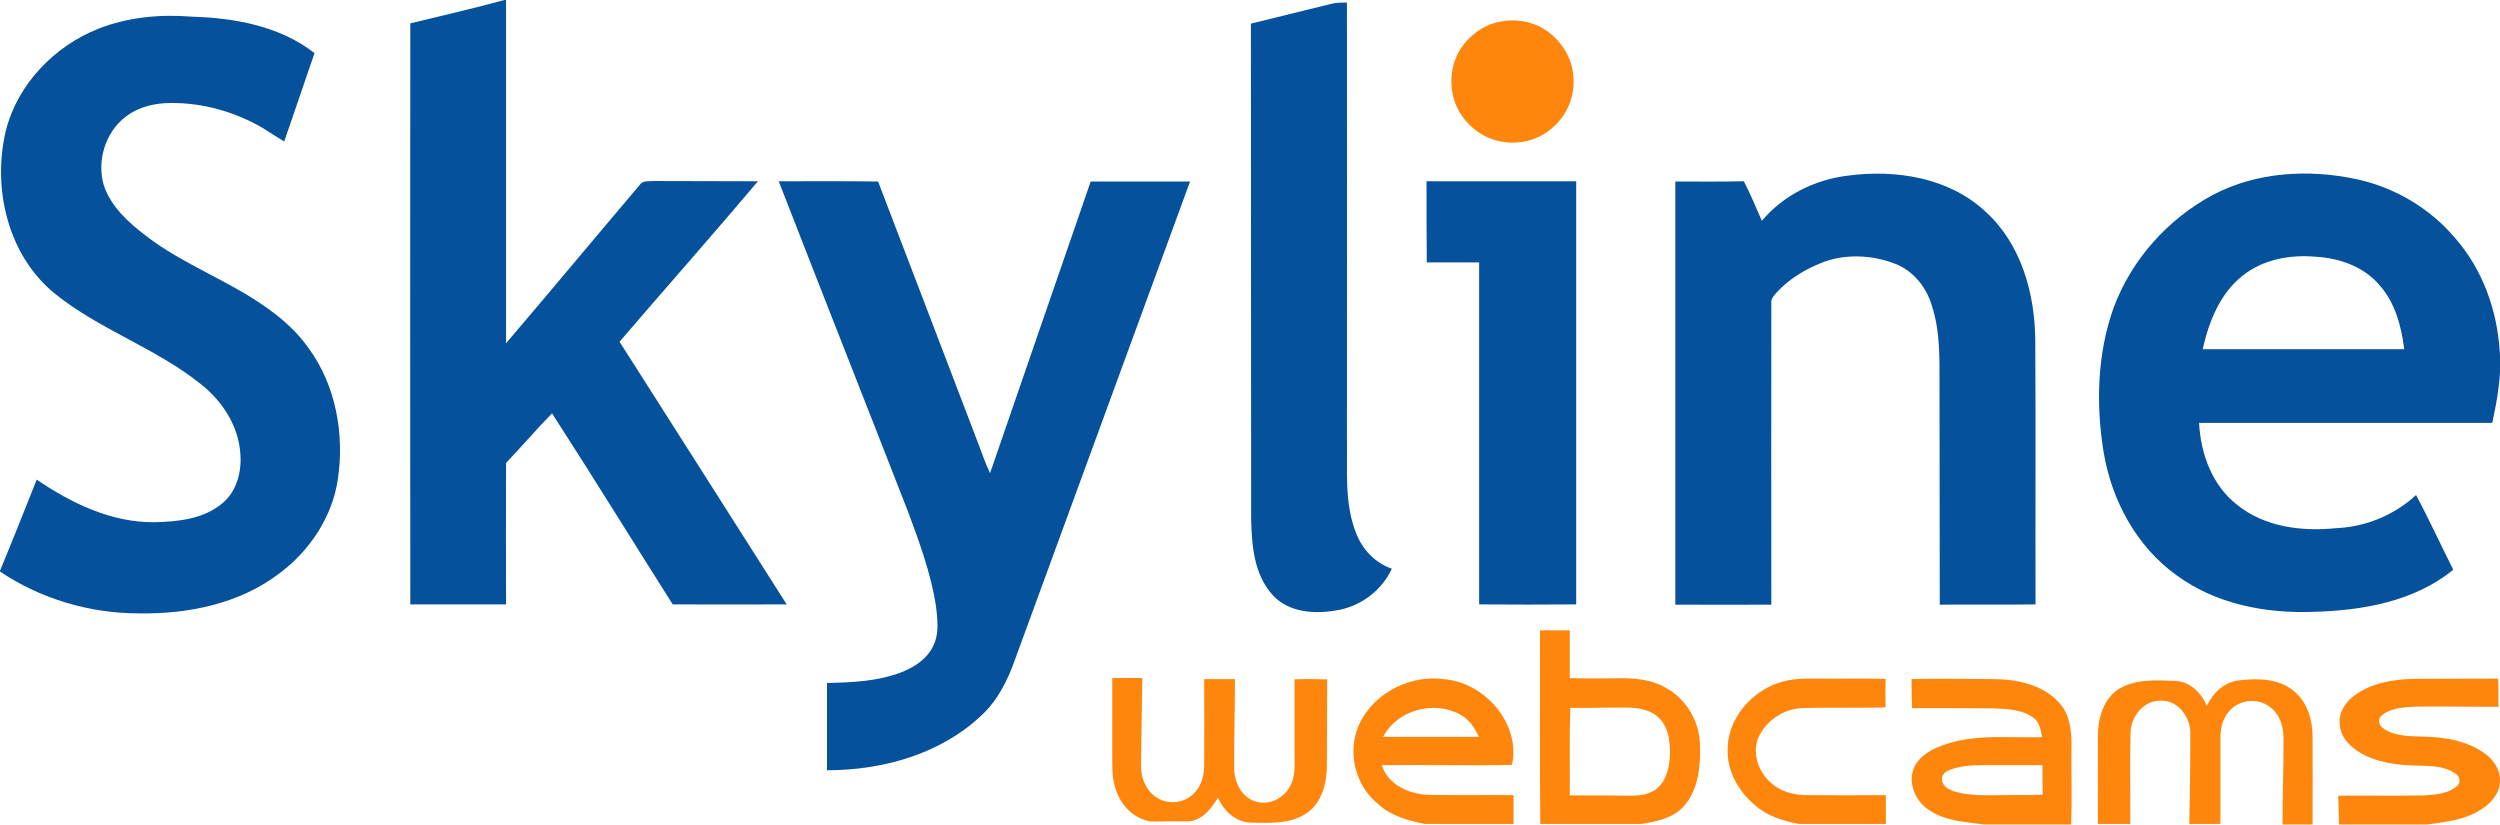
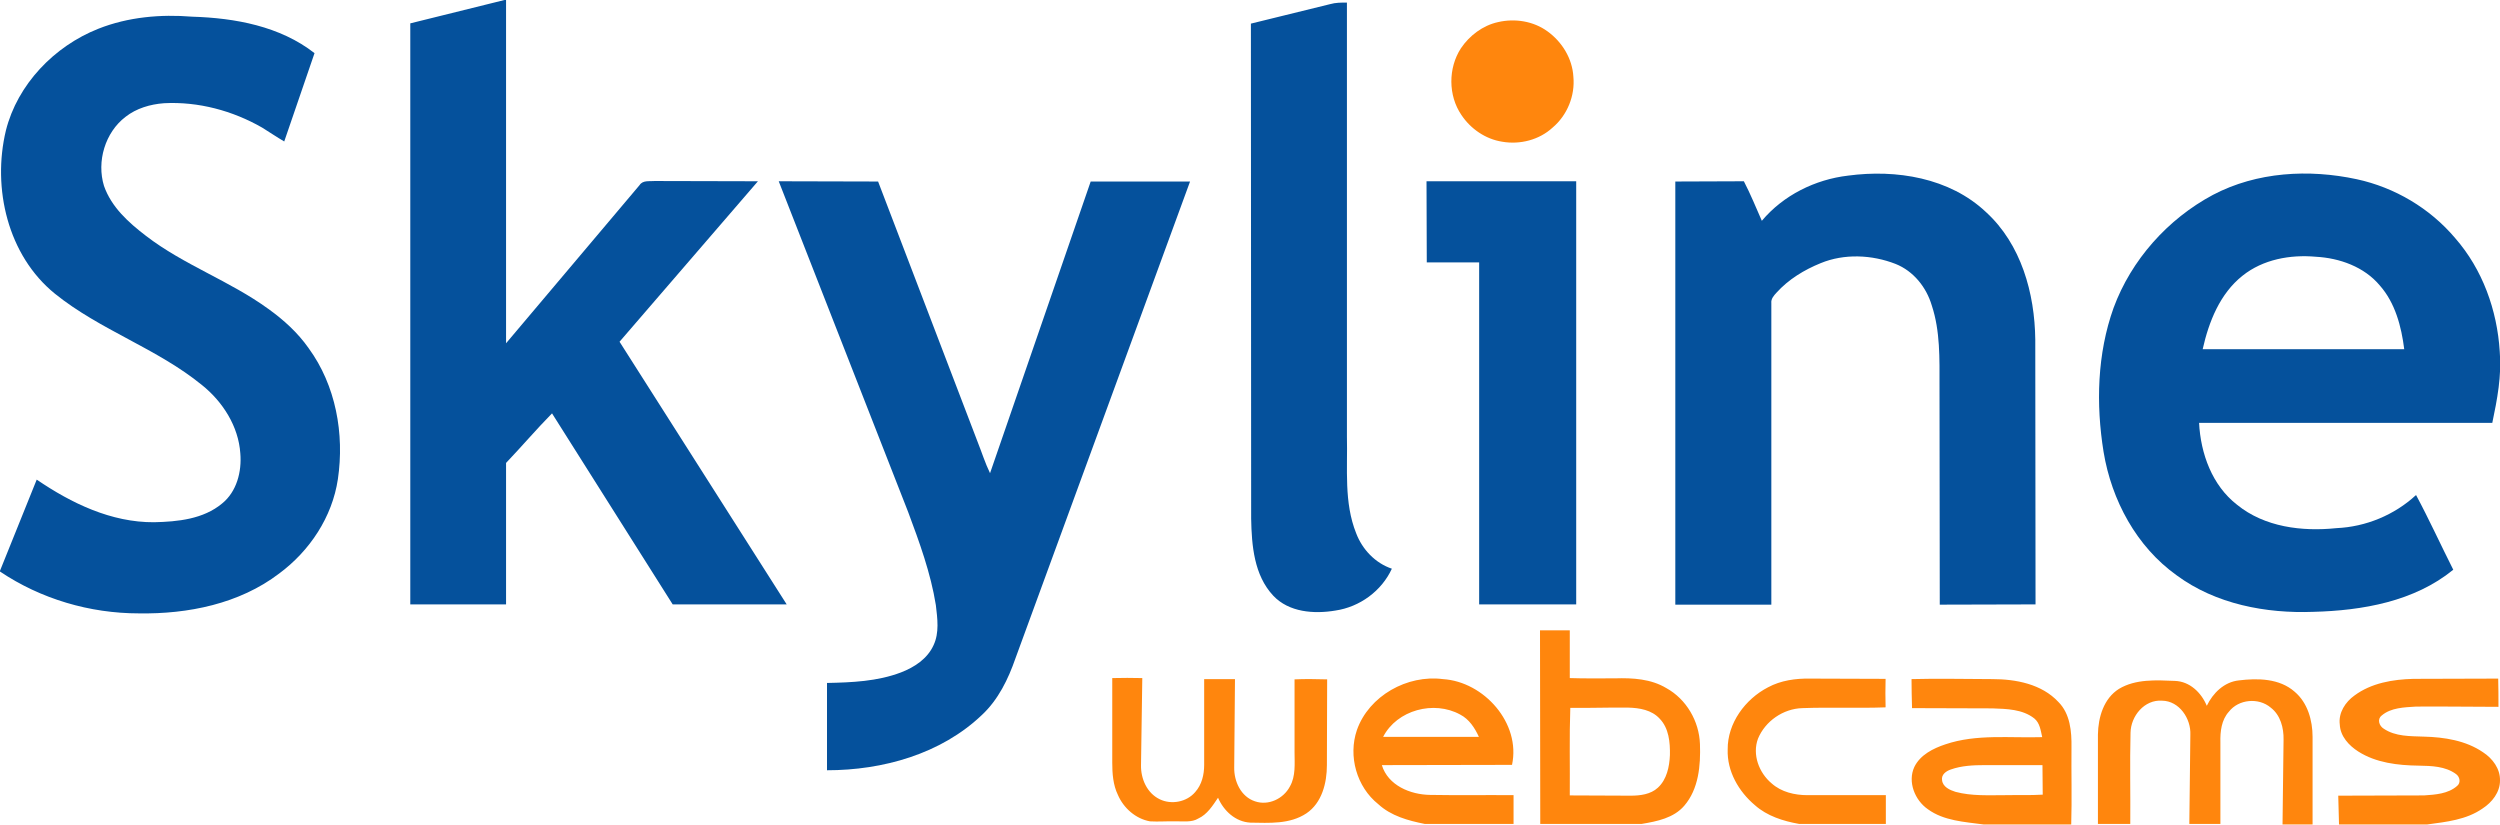
- <svg xmlns="http://www.w3.org/2000/svg" overflow="visible" baseProfile="tiny" version="1.2" viewBox="0 0 973.7 321" xml:space="preserve">
-   <path d="m196.5 0h0.6v133.7c17.4-20.4 34.6-41.1 52-61.6 1.3-2 3.8-1.4 5.9-1.6 13.4 0.1 26.8 0 40.2 0.1-17.7 21-36 41.6-53.9 62.5 21.7 34.1 43.4 68.1 65.1 102.3-14.8 0.1-29.6 0-44.4 0-15.7-24.8-31.1-49.8-47-74.4-6.1 6.2-11.8 12.9-17.9 19.3-0.1 18.4 0 36.8 0 55.1h-37.3c0-75.4-0.1-150.9 0-226.3 12.3-3 24.6-5.8 36.7-9.1z" fill="#05519C" />
-   <path d="m518.1 1.6c2.1-0.6 4.3-0.6 6.5-0.6 0.1 56.3 0 112.7 0 169 0.3 12.6-1.2 25.7 3.6 37.7 2.4 6.3 7.4 11.6 13.9 13.8-4 8.7-12.5 14.9-22 16.3-8.3 1.4-18.1 0.7-24.2-5.8-7.5-8-8.4-19.6-8.6-30-0.1-64.3 0-128.5-0.1-192.8 10.3-2.6 20.6-5 30.9-7.6z" fill="#05519C" />
-   <path d="m38.3 11.2c11.6-4.6 24.3-5.7 36.6-4.7 16.6 0.5 34.2 3.7 47.6 14.2-3.9 11.5-7.9 22.9-11.8 34.4-2.9-1.7-5.7-3.6-8.6-5.4-11.5-6.6-24.9-10.2-38.2-9.5-5.4 0.4-10.8 2-15 5.3-8 6.1-11.3 17.4-8.4 26.9 2.9 8.3 9.6 14.3 16.4 19.5 14.7 11.3 32.6 17.5 47.6 28.4 6 4.3 11.5 9.3 15.7 15.3 10.6 14.5 14 33.4 11.4 51-2.2 14.8-11 28-22.9 36.8-15.5 11.8-35.5 15.8-54.6 15.5-19.1 0-38.2-5.6-54.1-16.3v-0.3c4.9-11.8 9.6-23.7 14.3-35.5 13.5 9.2 29 16.7 45.7 16.6 9.2-0.2 19.2-1.2 26.5-7.3 5.7-4.6 7.7-12.4 7.1-19.5-0.7-10.5-6.8-20.1-14.9-26.6-17.5-14.3-39.7-21.4-57.3-35.6-18.4-14.9-24.5-41.1-19.1-63.6 4.5-17.9 18.8-32.8 36-39.6z" fill="#05519C" />
-   <path d="m583.5 8.6c6.5-1.5 13.7-0.4 19.2 3.6 5.7 4.1 9.7 10.6 10.1 17.7 0.7 7.4-2.4 15-8.1 19.8-5.2 4.8-12.7 6.7-19.6 5.5-6.5-1-12.3-5-15.9-10.4-5.2-7.6-5.2-18.3-0.2-26 3.3-4.9 8.5-8.9 14.5-10.2z" fill="#FF860D" />
-   <path d="m686.2 86c8.4-10 20.8-16.1 33.6-17.6 18.7-2.5 39.5 0.8 53.7 14.2 13.7 12.5 19 31.6 19.2 49.7 0.2 34.4 0 68.8 0.1 103.1-12.4 0.2-24.9 0-37.3 0.1-0.1-28.5 0-56.9-0.1-85.4 0-10.4 0.3-21.1-3-31.1-2.1-7.1-7.1-13.4-14.1-16.2-9.2-3.6-20-4.1-29.2-0.3-6.4 2.6-12.5 6.3-17.2 11.5-1 1.1-2.2 2.4-2 4.1 0 39.1-0.1 78.3 0 117.4-12.5 0.1-24.9 0-37.4 0v-164.8c8.9 0 17.8 0.1 26.7-0.1 2.6 5 4.7 10.2 7 15.4z" fill="#05519C" />
-   <path d="m303.3 70.6c12.9 0 25.8-0.1 38.7 0.1 12.9 33.8 25.9 67.6 38.8 101.5 1.6 4 2.9 8.2 4.8 12.1 13.1-37.9 26.1-75.8 39.2-113.6h38.7c-22.6 61.9-45.4 123.8-68 185.7-2.8 8.1-6.7 16.1-13 22-16 15.3-38.7 21.6-60.4 21.6v-34c9.7-0.2 19.6-0.6 28.8-4.1 5.2-2 10.3-5.3 12.7-10.6 2.3-4.9 1.5-10.4 0.9-15.6-2-12.5-6.4-24.5-10.8-36.3-16.7-42.9-33.7-85.8-50.4-128.8z" fill="#05519C" />
-   <path d="m555.6 70.6h58.3v164.8c-12.6 0.1-25.2 0.1-37.8 0v-133.2h-20.4c-0.1-10.5-0.1-21.1-0.1-31.6z" fill="#05519C" />
-   <path d="m973.6 136.9c-1-16.1-6.7-32-17.4-44.2-9.8-11.6-23.5-19.7-38.3-22.9-18.6-4-38.9-2.9-56 6.1-17.6 9.4-31.8 25.3-38.7 44-6.4 17.9-6.9 37.5-3.9 56.1 3.1 18.8 12.8 36.9 28.5 48.1 15.2 11.2 34.7 14.9 53.2 14.2 19.1-0.5 39.3-4 54.5-16.4-4.9-9.7-9.4-19.6-14.5-29.1-8.4 7.8-19.6 12.4-31 12.9-13.4 1.4-28-0.4-38.7-9.1-9.7-7.5-14.2-19.9-14.8-31.9h114.2c1.9-9.1 3.7-18.4 2.9-27.8zm-115.7-0.9c2.4-10.7 6.7-21.6 15.5-28.6 8-6.4 18.6-8.3 28.6-7.4 9.2 0.5 18.8 3.9 24.9 11.2 6 6.8 8.4 16 9.5 24.8h-78.5z" fill="#05519C" />
-   <path d="m433.2 264.1c3.9-0.1 7.8-0.1 11.7 0-0.1 11.3-0.4 22.6-0.5 33.9-0.1 5.3 2.3 10.9 7.3 13.3 4.5 2.2 10.5 1.1 13.8-2.8 2.6-2.9 3.5-6.8 3.5-10.6 0.1-11.1 0-22.3 0-33.4h12c0 11.5-0.4 22.9-0.3 34.4-0.1 5.4 2.6 11.4 8.1 13.2 5.2 1.8 11.1-1 13.6-5.8 2.3-4 1.8-8.9 1.8-13.3v-28.4c4.2-0.2 8.5-0.1 12.7 0-0.1 11.1 0 22.3-0.1 33.4 0 6.9-1.9 14.7-8 18.8-6.5 4.3-14.5 3.7-21.8 3.6-5.8-0.3-10.4-4.6-12.6-9.7-2.1 3.1-4.2 6.5-7.7 8.1-2.6 1.6-5.8 1-8.8 1.1-3.3-0.1-6.7 0.2-10 0-5.6-1-10.3-5.2-12.5-10.3-1.9-3.9-2.2-8.4-2.2-12.6v-32.9z" fill="#FF860D" />
-   <path d="m688.6 267.7c5-2.7 10.8-3.5 16.4-3.4 9.8 0.1 19.6-0.1 29.4 0.1-0.1 3.7-0.1 7.4 0 11.1-10.8 0.4-21.6-0.1-32.4 0.3-7.5 0.2-14.5 5.1-17.3 11.9-2.3 6.2 0.4 13.3 5.3 17.4 3.8 3.4 9 4.6 14 4.6 10.2 0.1 20.3 0 30.5 0v11.2h-33.8c-6.2-1.1-12.5-3.1-17.2-7.3-6.3-5.3-10.9-13.2-10.6-21.7-0.1-10.2 6.8-19.6 15.7-24.2z" fill="#FF860D" />
-   <path d="m917 270.9c6.6-4.9 15-6.3 23-6.5 11-0.1 22 0 33-0.1 0.1 3.7 0.1 7.3 0.1 11-10.7 0-21.4-0.2-32.1-0.1-4.6 0.3-9.8 0.4-13.4 3.5-1.8 1.4-1 4 0.8 5.1 4.6 3.1 10.3 2.9 15.6 3.1 8 0.2 16.4 1.5 23.1 6.1 3.7 2.4 6.7 6.4 6.6 11 0 4.6-3.1 8.5-6.8 10.9-6.3 4.4-14.1 5.2-21.5 6.2h-34.4c-0.1-3.7-0.2-7.5-0.3-11.2 11.1-0.1 22.2 0.1 33.4-0.1 4.4-0.3 9.4-0.6 12.9-3.7 1.5-1.2 1.1-3.5-0.4-4.6-4.2-3.1-9.6-3.2-14.6-3.3-8.1-0.1-16.6-1.1-23.5-5.5-3.6-2.3-7-5.9-7.2-10.5-0.6-4.6 2.2-8.8 5.7-11.3z" fill="#FF860D" />
-   <path d="m825.3 268.3c6.5-3.9 14.5-3.4 21.8-3.1 5.8 0.2 10.3 4.6 12.4 9.7 2.4-5 6.8-9.3 12.5-9.9 7.3-0.9 15.8-0.8 21.7 4.4 5.1 4.3 7 11.2 7 17.6 0.1 11.4 0 22.7 0 34.1h-11.7c0-11 0.4-22 0.4-33 0.1-4.6-1.2-9.6-5-12.5-4.7-4-12.5-3.3-16.3 1.6-2.9 3.2-3.4 7.7-3.3 11.9v31.8h-12.1c0.2-11.6 0.4-23.2 0.4-34.7 0.3-6.3-4.3-13.2-11-13.3-6.9-0.5-12.2 6-12.3 12.5-0.3 11.8 0 23.7-0.1 35.5h-12.6c0-11.6-0.1-23.2 0-34.8 0.1-6.8 2.3-14.1 8.2-17.8z" fill="#FF860D" />
-   <path d="m557 309.6c-7.7-0.1-16.4-3.7-18.8-11.6 16.9-0.2 33.8 0.3 50.7-0.1 3.5-16.2-10.9-32.4-26.9-33.4-13.9-1.8-28.8 6.5-33.5 19.8-3.5 10.2-0.1 22.2 8.3 28.9 5 4.6 11.6 6.4 18.1 7.7h34.6v-11.2c-10.9-0.1-21.7 0.1-32.5-0.1zm11.7-31.3c3.5 1.8 5.7 5.2 7.3 8.7h-37.3c5.4-10.5 19.8-14.3 30-8.7z" fill="#FF860D" />
-   <path d="m662.1 289.8c-0.3-8.9-5.3-17.5-13.1-21.8-6-3.6-13.1-4-19.9-3.8-5.9 0-11.8 0.1-17.7-0.1v-18.6h-11.6c0 25.2-0.1 50.3 0.1 75.4h39.5c6-1 12.5-2.3 16.6-7.1 5.6-6.5 6.4-15.7 6.1-24zm-11.7 4.3c-0.2 4.5-1.2 9.5-4.7 12.7-2.8 2.6-6.9 3.1-10.6 3.1-8-0.1-15.8-0.1-23.7-0.1 0.1-11.4-0.2-22.8 0.2-34.1 7.5 0.1 15-0.2 22.5-0.1 4.4 0.1 9.2 0.9 12.3 4.3 3.6 3.7 4.1 9.2 4 14.2z" fill="#FF860D" />
-   <path d="m806.8 291.1c0.1-6.2-0.5-13.1-5.1-17.7-6.5-7-16.6-8.9-25.7-8.9-10.5 0-21-0.3-31.5 0 0 3.7 0.1 7.5 0.2 11.3 10.4 0 20.9 0 31.3 0.1 5.6 0.2 11.7 0.3 16.3 3.9 2.2 1.8 2.5 4.7 3.1 7.3-12.6 0.4-25.6-1.3-37.7 2.8-4.8 1.6-9.8 4.1-12.1 8.8-2.7 5.8 0.2 13 5.3 16.5 6.2 4.5 14.2 4.9 21.6 5.9h34.2c0.3-10 0-20 0.1-30zm-25.7 18.6c-6.5 0-13.2 0.4-19.5-1.3-2.2-0.7-4.9-1.9-5.2-4.5-0.4-2.2 1.6-3.6 3.4-4.2 4.2-1.5 8.8-1.7 13.2-1.7h22.5c0 3.8 0 7.7 0.1 11.5-4.9 0.3-9.7 0.1-14.5 0.2z" fill="#FF860D" />
+ <svg xmlns="http://www.w3.org/2000/svg" overflow="visible" baseProfile="tiny" viewBox="0 0 973.7 321">
+   <path d="M196.5 0h.6v133.7l52-61.6c1.3-2 3.8-1.4 5.9-1.6l40.2.1-53.9 62.5 65.1 102.3H262L215 161c-6.1 6.2-11.8 12.9-17.9 19.3v55.1h-37.3V9.1L196.5 0zm321.6 1.6c2.1-.6 4.3-.6 6.5-.6v169c.3 12.6-1.2 25.7 3.6 37.7 2.4 6.3 7.4 11.6 13.9 13.8-4 8.7-12.5 14.9-22 16.3-8.3 1.4-18.1.7-24.2-5.8-7.5-8-8.4-19.6-8.6-30l-.1-192.8 30.9-7.6zM38.3 11.2c11.6-4.6 24.3-5.7 36.6-4.7 16.6.5 34.2 3.7 47.6 14.2l-11.8 34.4c-2.9-1.7-5.7-3.6-8.6-5.4-11.5-6.6-24.9-10.2-38.2-9.5-5.4.4-10.8 2-15 5.3-8 6.1-11.3 17.4-8.4 26.9 2.9 8.3 9.6 14.3 16.4 19.5 14.7 11.3 32.6 17.5 47.6 28.4 6 4.3 11.5 9.3 15.7 15.3 10.6 14.5 14 33.4 11.4 51-2.2 14.8-11 28-22.9 36.8-15.5 11.8-35.5 15.8-54.6 15.5-19.1 0-38.2-5.6-54.1-16.3v-.3l14.3-35.5c13.5 9.2 29 16.7 45.7 16.6 9.2-.2 19.2-1.2 26.5-7.3 5.7-4.6 7.7-12.4 7.1-19.5-.7-10.5-6.8-20.1-14.9-26.6-17.5-14.3-39.7-21.4-57.3-35.6C3 99.5-3.1 73.3 2.3 50.8c4.5-17.9 18.8-32.8 36-39.6z" fill="#05519c" />
+   <path d="M583.5 8.6c6.5-1.5 13.7-.4 19.2 3.6 5.7 4.1 9.7 10.6 10.1 17.7.7 7.4-2.4 15-8.1 19.8-5.2 4.8-12.7 6.7-19.6 5.5-6.5-1-12.3-5-15.9-10.4-5.2-7.6-5.2-18.3-.2-26 3.3-4.9 8.5-8.9 14.5-10.2z" fill="#ff860d" />
+   <path d="M686.2 86c8.4-10 20.8-16.1 33.6-17.6 18.7-2.5 39.5.8 53.7 14.2 13.7 12.5 19 31.6 19.2 49.7l.1 103.1-37.3.1-.1-85.4c0-10.4.3-21.1-3-31.1-2.1-7.1-7.1-13.4-14.1-16.2-9.2-3.6-20-4.1-29.2-.3-6.4 2.6-12.5 6.3-17.2 11.5-1 1.1-2.2 2.4-2 4.1v117.4h-37.4V70.7l26.7-.1c2.6 5 4.7 10.2 7 15.4zM303.3 70.6l38.7.1 38.8 101.5c1.6 4 2.9 8.2 4.8 12.1l39.2-113.6h38.7l-68 185.7c-2.8 8.1-6.7 16.1-13 22-16 15.3-38.7 21.6-60.4 21.6v-34c9.7-.2 19.6-.6 28.8-4.1 5.2-2 10.3-5.3 12.7-10.6 2.3-4.9 1.5-10.4.9-15.6-2-12.5-6.4-24.5-10.8-36.3L303.3 70.6zm252.3 0h58.3v164.8h-37.8V102.2h-20.4l-.1-31.6zm418 66.3c-1-16.1-6.7-32-17.4-44.2-9.8-11.6-23.5-19.7-38.3-22.9-18.6-4-38.9-2.9-56 6.1-17.6 9.4-31.8 25.3-38.7 44-6.4 17.9-6.9 37.5-3.9 56.1 3.1 18.8 12.8 36.9 28.5 48.1 15.2 11.2 34.7 14.9 53.2 14.2 19.1-.5 39.3-4 54.5-16.4-4.9-9.7-9.4-19.6-14.5-29.1-8.4 7.8-19.6 12.4-31 12.9-13.4 1.4-28-.4-38.7-9.1-9.7-7.5-14.2-19.9-14.8-31.9h114.2c1.9-9.1 3.7-18.4 2.9-27.8zm-115.7-.9c2.4-10.7 6.7-21.6 15.5-28.6 8-6.4 18.6-8.3 28.6-7.4 9.2.5 18.8 3.9 24.9 11.2 6 6.8 8.4 16 9.5 24.8h-78.5z" fill="#05519c" />
+   <path d="M433.2 264.1c3.9-.1 7.8-.1 11.7 0l-.5 33.9c-.1 5.3 2.3 10.9 7.3 13.3 4.5 2.2 10.5 1.1 13.8-2.8 2.6-2.9 3.5-6.8 3.5-10.6v-33.4h12l-.3 34.4c-.1 5.4 2.6 11.4 8.1 13.2 5.2 1.8 11.1-1 13.6-5.8 2.3-4 1.8-8.9 1.8-13.3v-28.4c4.2-.2 8.5-.1 12.7 0l-.1 33.4c0 6.9-1.9 14.7-8 18.8-6.5 4.3-14.5 3.7-21.8 3.6-5.8-.3-10.4-4.6-12.6-9.7-2.1 3.1-4.2 6.5-7.7 8.1-2.6 1.6-5.8 1-8.8 1.1-3.3-.1-6.7.2-10 0-5.6-1-10.3-5.2-12.5-10.3-1.9-3.9-2.2-8.4-2.2-12.6v-32.9zm255.4 3.6c5-2.7 10.8-3.5 16.4-3.4l29.4.1c-.1 3.7-.1 7.4 0 11.1-10.8.4-21.6-.1-32.4.3-7.5.2-14.5 5.1-17.3 11.9-2.3 6.2.4 13.3 5.3 17.4 3.8 3.4 9 4.6 14 4.6h30.5v11.2h-33.8c-6.2-1.1-12.5-3.1-17.2-7.3-6.3-5.3-10.9-13.2-10.6-21.7-.1-10.2 6.8-19.6 15.7-24.2zm228.4 3.2c6.6-4.9 15-6.3 23-6.5l33-.1c.1 3.7.1 7.3.1 11-10.7 0-21.4-.2-32.1-.1-4.6.3-9.8.4-13.4 3.5-1.8 1.4-1 4 .8 5.1 4.6 3.1 10.3 2.9 15.6 3.1 8 .2 16.4 1.5 23.1 6.1 3.7 2.4 6.7 6.4 6.6 11 0 4.6-3.1 8.5-6.8 10.9-6.3 4.4-14.1 5.2-21.5 6.2H911l-.3-11.2 33.4-.1c4.4-.3 9.4-.6 12.9-3.7 1.5-1.2 1.1-3.5-.4-4.6-4.2-3.1-9.6-3.2-14.6-3.3-8.1-.1-16.6-1.1-23.5-5.5-3.6-2.3-7-5.9-7.2-10.5-.6-4.6 2.2-8.8 5.7-11.3zm-91.7-2.6c6.5-3.9 14.5-3.4 21.8-3.1 5.8.2 10.3 4.6 12.4 9.7 2.4-5 6.8-9.3 12.5-9.9 7.3-.9 15.8-.8 21.7 4.4 5.1 4.3 7 11.2 7 17.6v34.1H889l.4-33c.1-4.6-1.2-9.6-5-12.5-4.7-4-12.5-3.3-16.3 1.6-2.9 3.2-3.4 7.7-3.3 11.9v31.8h-12.1l.4-34.7c.3-6.3-4.3-13.2-11-13.3-6.9-.5-12.2 6-12.3 12.5-.3 11.8 0 23.7-.1 35.5h-12.6v-34.8c.1-6.8 2.3-14.1 8.2-17.8zM557 309.6c-7.7-.1-16.4-3.7-18.8-11.6l50.7-.1c3.5-16.2-10.9-32.4-26.9-33.4-13.9-1.8-28.8 6.5-33.5 19.8-3.5 10.2-.1 22.2 8.3 28.9 5 4.6 11.6 6.4 18.1 7.7h34.6v-11.2c-10.9-.1-21.7.1-32.5-.1zm11.7-31.3c3.5 1.8 5.7 5.2 7.3 8.7h-37.3c5.4-10.5 19.8-14.3 30-8.7zm93.4 11.5c-.3-8.9-5.3-17.5-13.1-21.8-6-3.6-13.1-4-19.9-3.8-5.9 0-11.8.1-17.7-.1v-18.6h-11.6l.1 75.4h39.5c6-1 12.5-2.3 16.6-7.1 5.6-6.5 6.4-15.7 6.1-24zm-11.7 4.3c-.2 4.5-1.2 9.5-4.7 12.7-2.8 2.6-6.9 3.1-10.6 3.1l-23.7-.1c.1-11.4-.2-22.8.2-34.1 7.5.1 15-.2 22.5-.1 4.4.1 9.2.9 12.3 4.3 3.6 3.7 4.1 9.2 4 14.2zm156.4-3c.1-6.2-.5-13.1-5.1-17.7-6.5-7-16.6-8.9-25.7-8.9-10.5 0-21-.3-31.5 0 0 3.7.1 7.5.2 11.3l31.3.1c5.6.2 11.7.3 16.3 3.9 2.2 1.8 2.5 4.7 3.1 7.3-12.6.4-25.6-1.3-37.7 2.8-4.8 1.6-9.8 4.1-12.1 8.8-2.7 5.8.2 13 5.3 16.5 6.2 4.5 14.2 4.9 21.6 5.9h34.2c.3-10 0-20 .1-30zm-25.7 18.6c-6.5 0-13.2.4-19.5-1.3-2.2-.7-4.9-1.9-5.2-4.5-.4-2.2 1.6-3.6 3.4-4.2 4.2-1.5 8.8-1.7 13.2-1.7h22.5l.1 11.5c-4.9.3-9.7.1-14.5.2z" fill="#ff860d" />
</svg>
